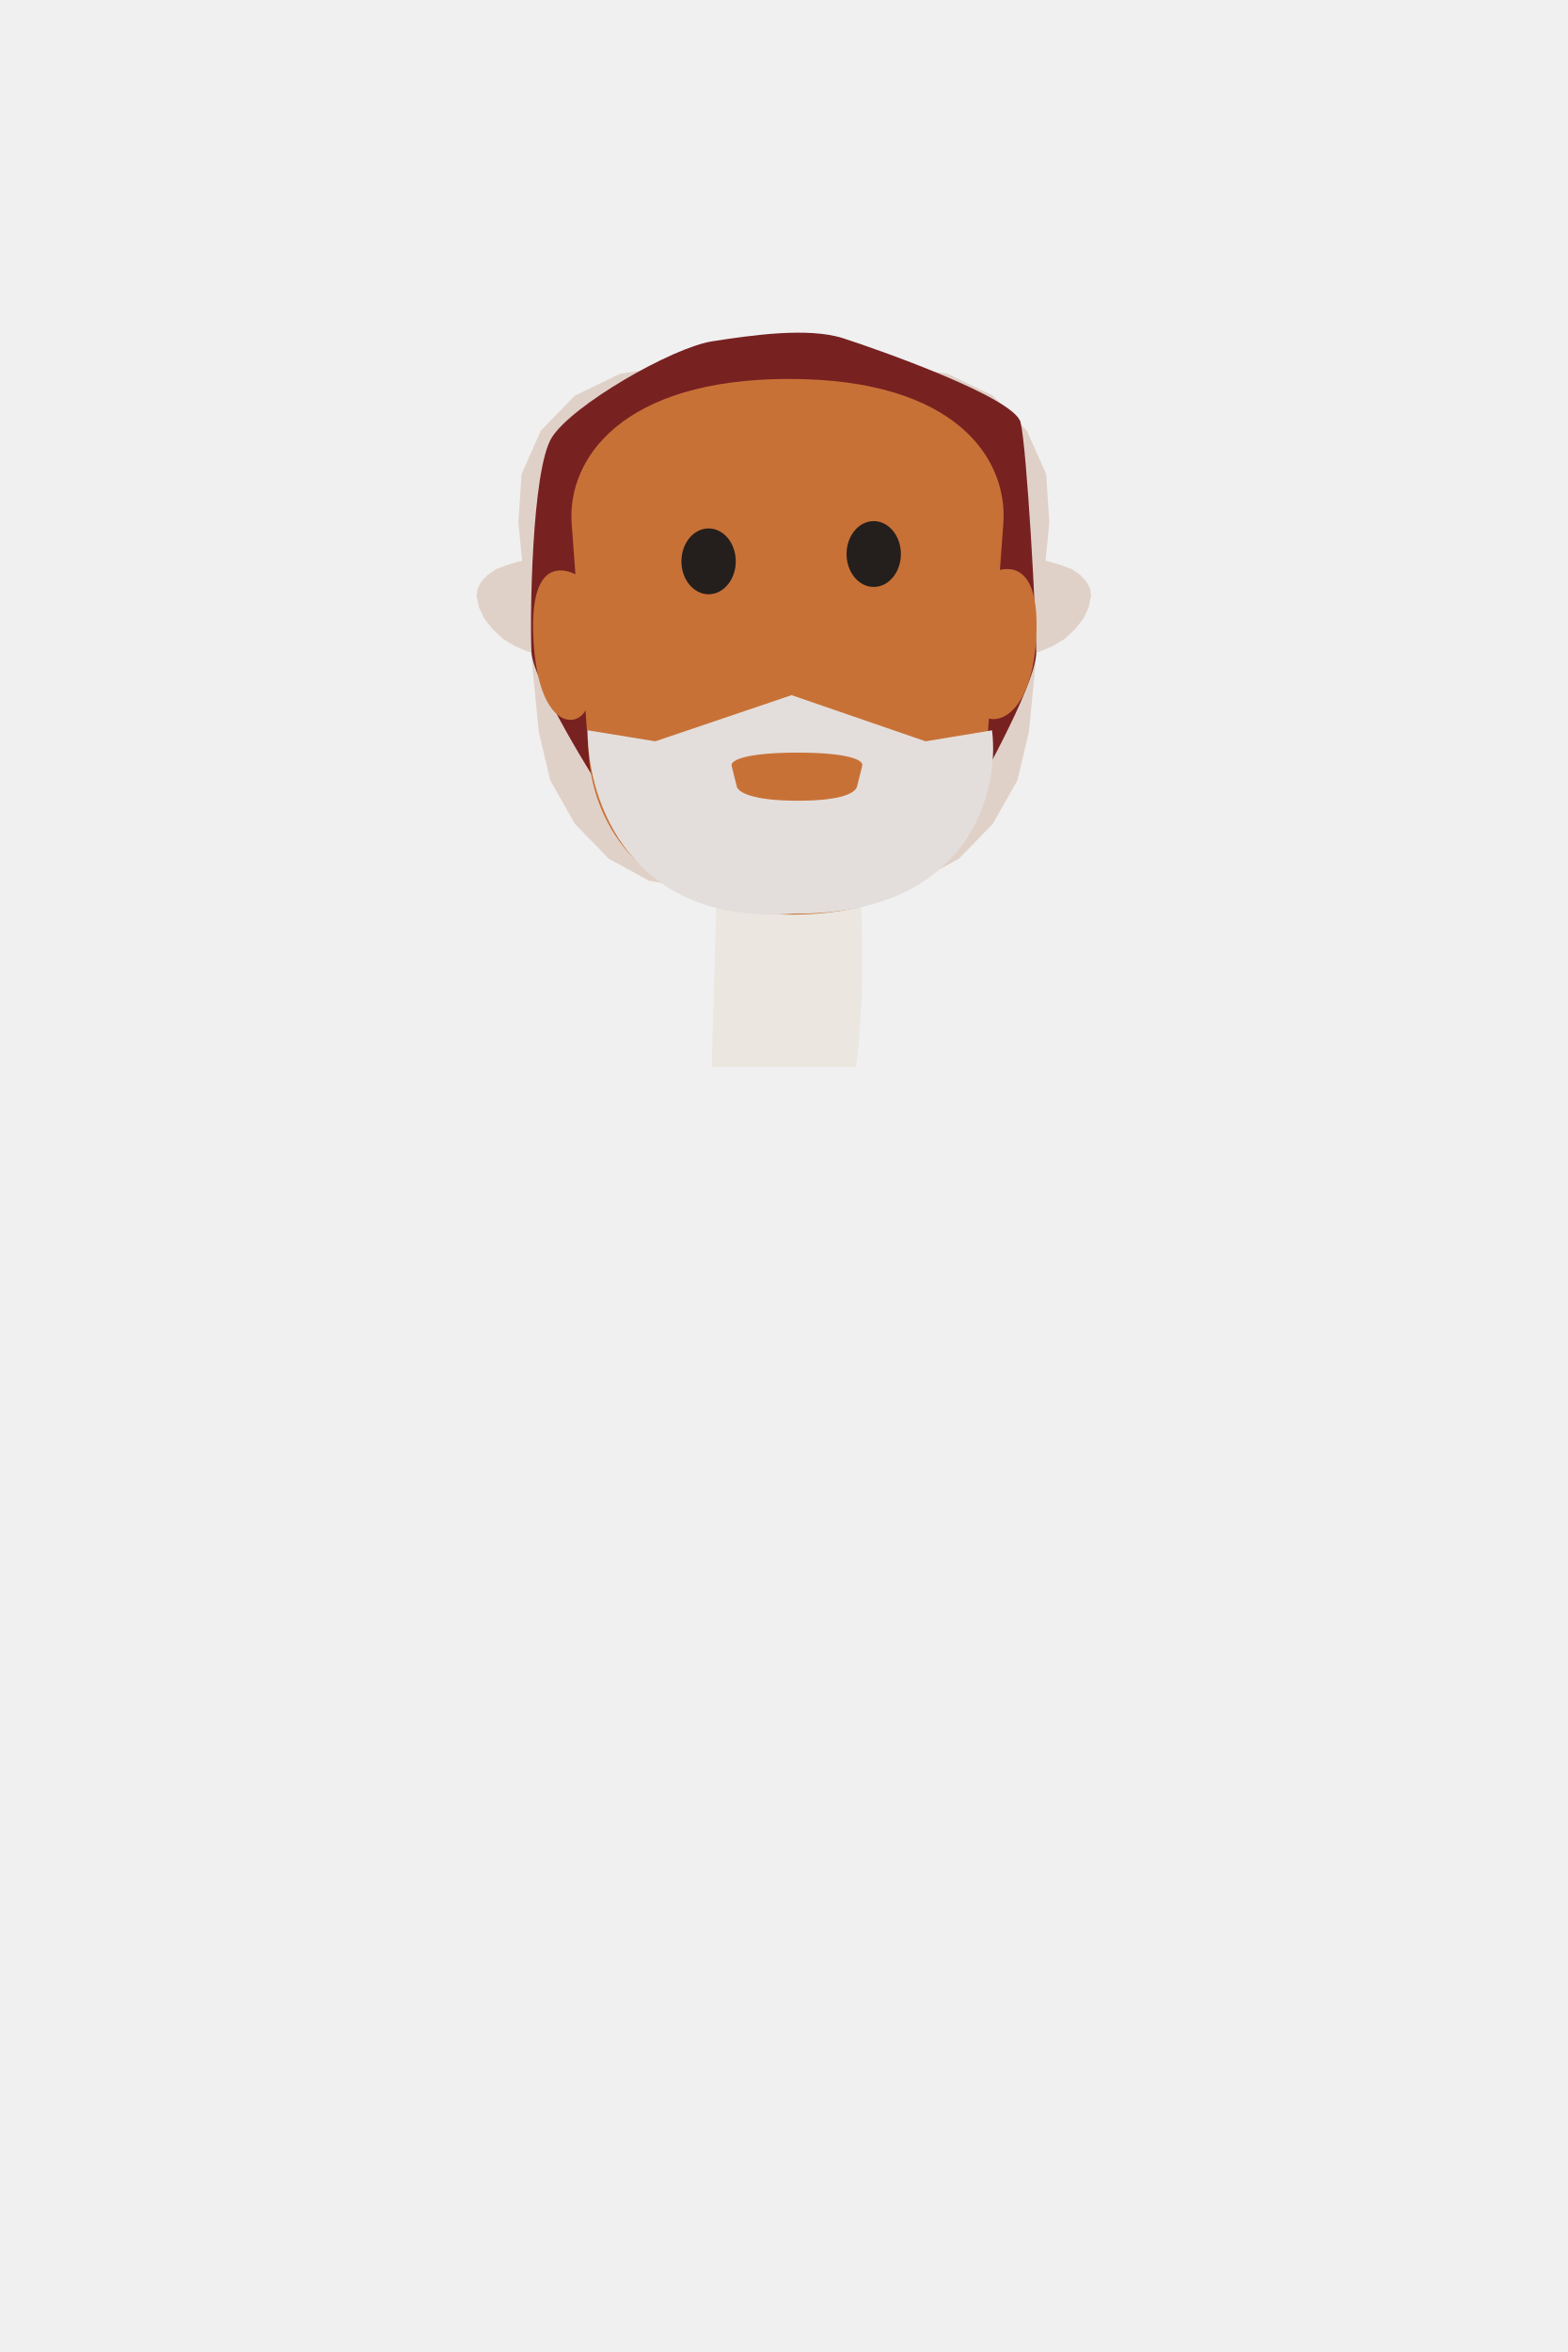
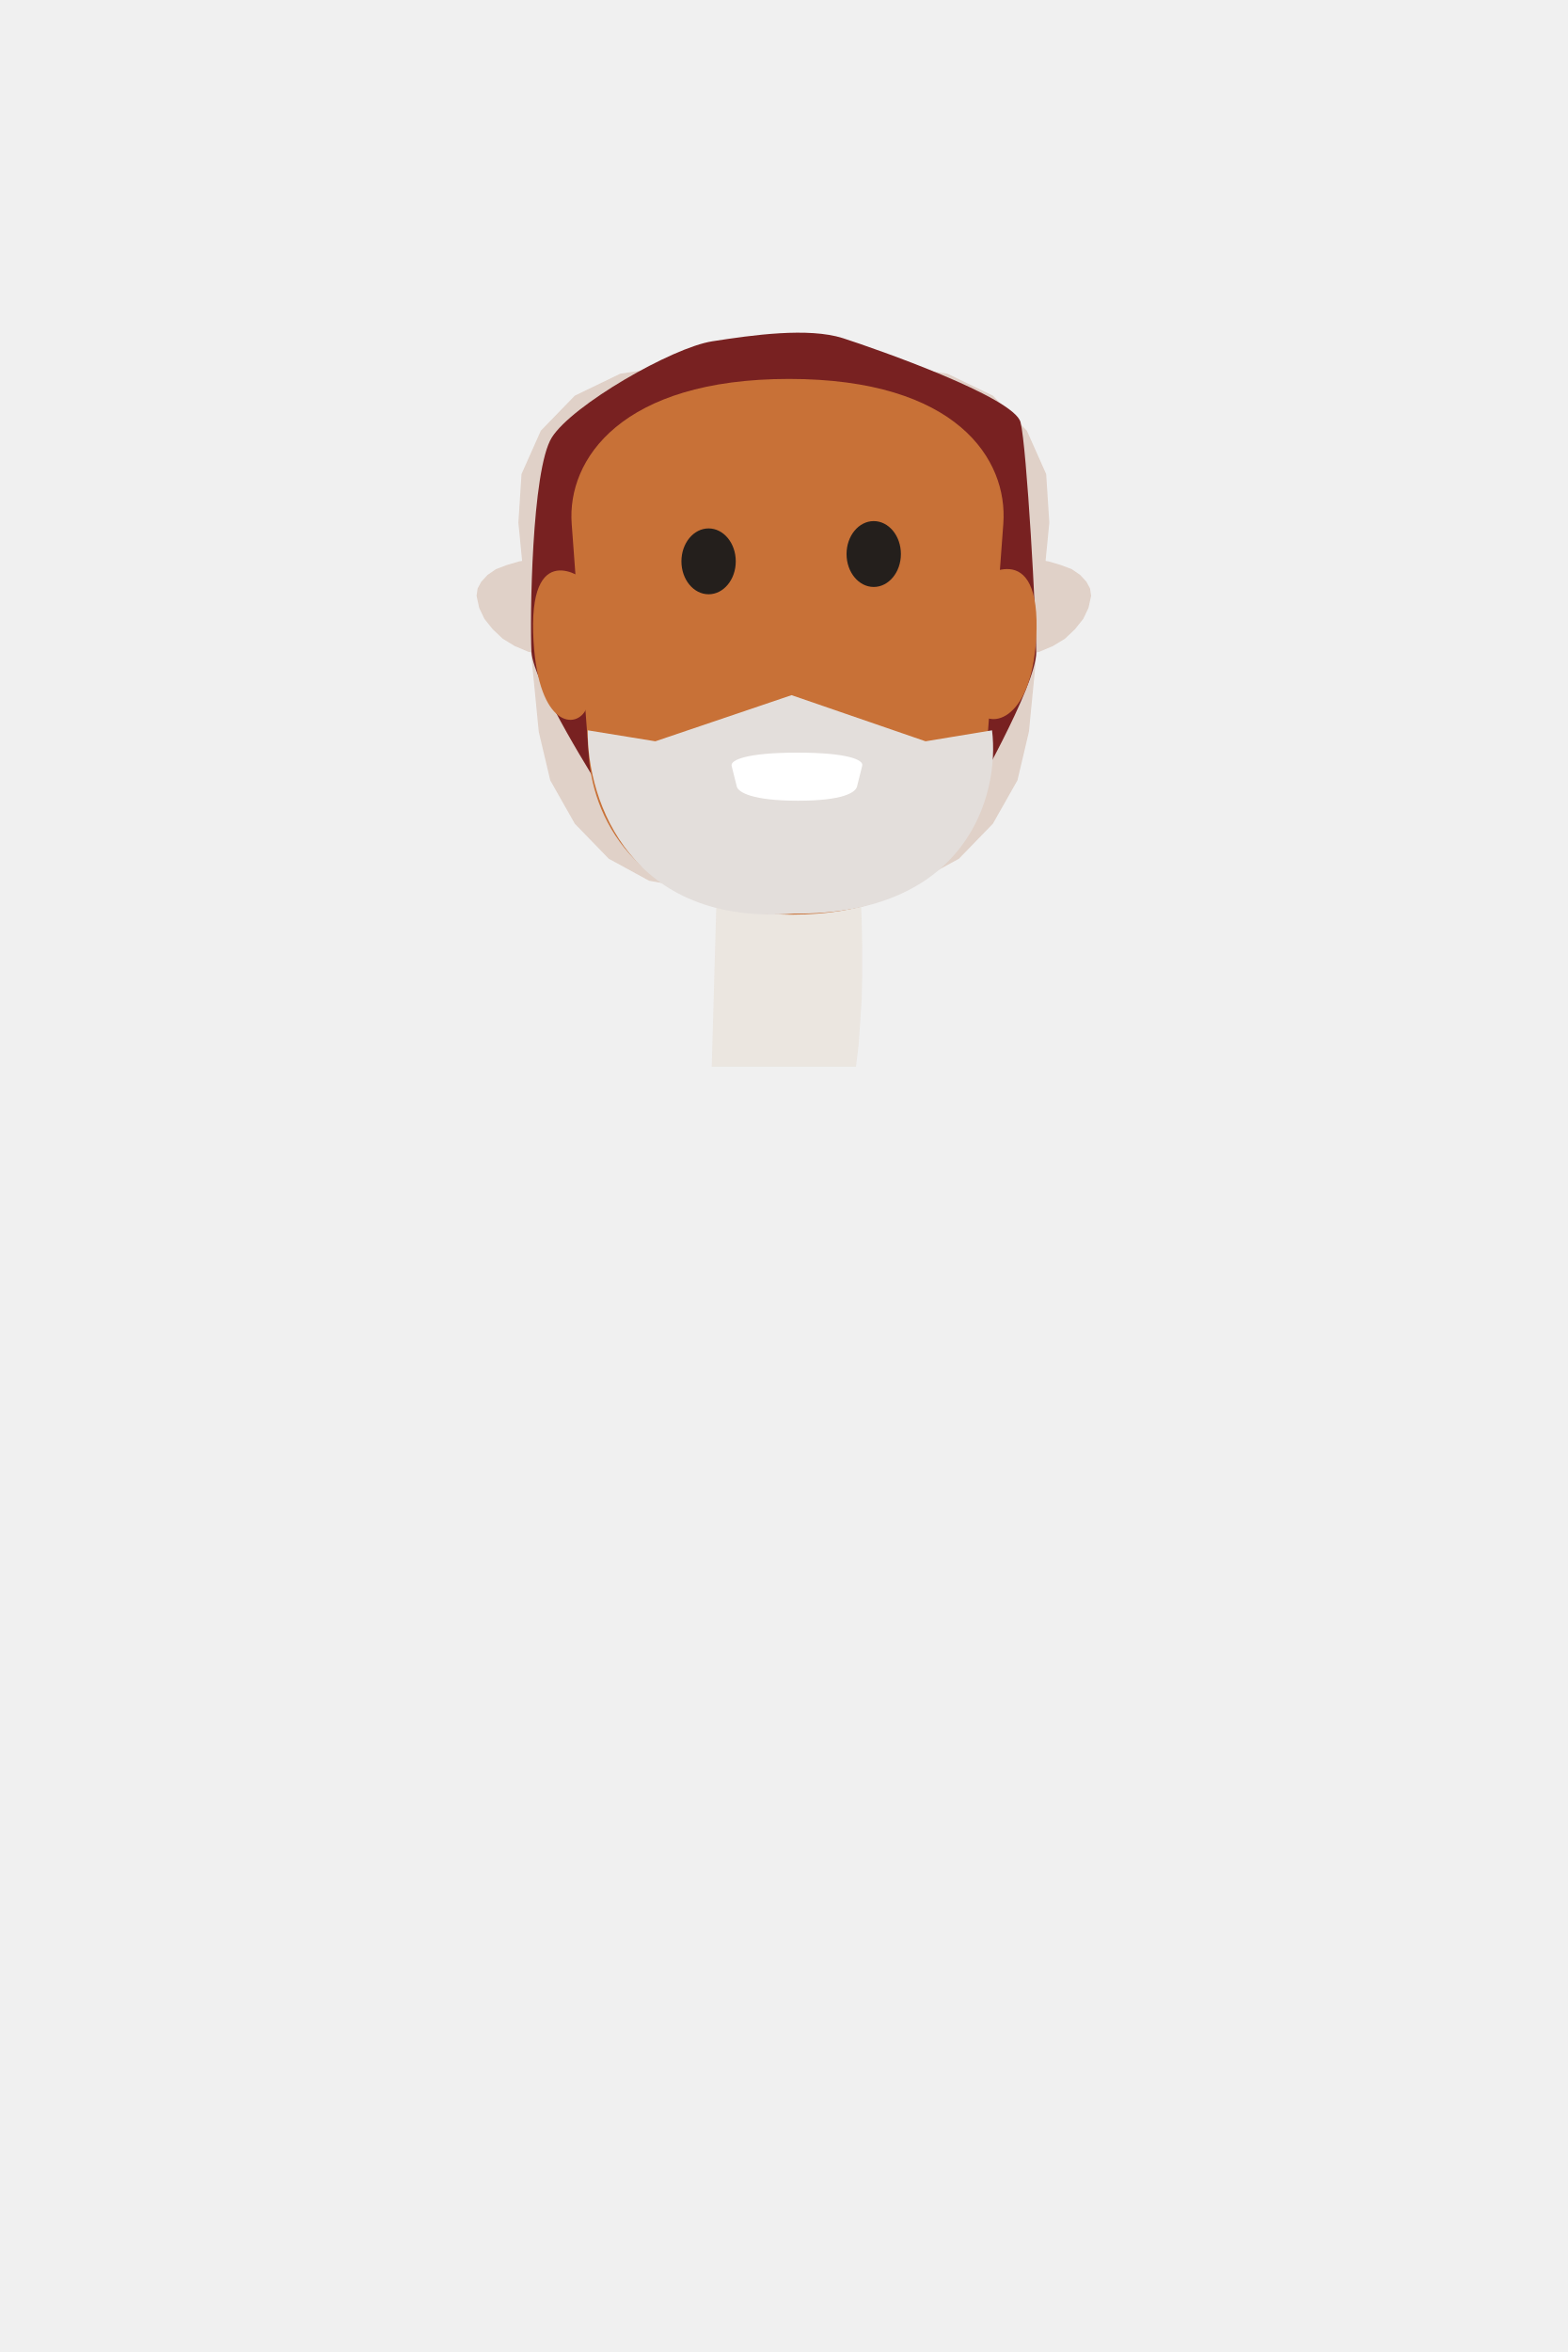
<svg xmlns="http://www.w3.org/2000/svg" width="600" height="900" viewBox="-1.5 -1.2 3 4.5" version="1.1" id="svg9813">
  <defs id="defs9817" />
  <g id="guide" opacity="0.7">
    <path d="M-0.138 0.841L-0.12 0.21L0.12 0.21L0.128 0.274L0.134 0.336L0.14 0.396L0.144 0.454L0.147 0.51L0.149 0.563L0.15 0.615L0.15 0.664L0.149 0.712L0.146 0.757L0.143 0.8L0.138 0.841Z" fill="#e8e1d9" id="path9791" />
    <path d="M-0.451 -0.131L-0.479 -0.13L-0.506 -0.126L-0.53 -0.119L-0.551 -0.111L-0.567 -0.1L-0.579 -0.087L-0.586 -0.074L-0.588 -0.06L-0.583 -0.037L-0.573 -0.016L-0.557 0.004L-0.538 0.022L-0.515 0.036L-0.489 0.047L-0.461 0.053L-0.433 0.055Z" fill="#d9c3b6" id="path9793" />
    <path d="M0.451 -0.131L0.479 -0.13L0.506 -0.126L0.53 -0.119L0.551 -0.111L0.567 -0.1L0.579 -0.087L0.586 -0.074L0.588 -0.06L0.583 -0.037L0.573 -0.016L0.557 0.004L0.538 0.022L0.515 0.036L0.489 0.047L0.461 0.053L0.433 0.055Z" fill="#d9c3b6" id="path9795" />
    <path d="M0.215 -0.5L0.313 -0.485L0.4 -0.443L0.465 -0.376L0.502 -0.293L0.508 -0.2L0.469 0.2L0.447 0.293L0.4 0.376L0.335 0.443L0.258 0.485L0.176 0.5L-0.176 0.5L-0.258 0.485L-0.335 0.443L-0.4 0.376L-0.447 0.293L-0.469 0.2L-0.508 -0.2L-0.502 -0.293L-0.465 -0.376L-0.4 -0.443L-0.313 -0.485L-0.215 -0.5Z" fill="#d9c3b6" id="path9797" />
    <path d="M-0.115 -0.12L-0.125 -0.083L-0.152 -0.055L-0.19 -0.045L-0.227 -0.055L-0.255 -0.083L-0.265 -0.12L-0.255 -0.158L-0.228 -0.185L-0.19 -0.195L-0.152 -0.185L-0.125 -0.158Z" fill="#ffffff" id="path9799" />
    <path d="M0.265 -0.12L0.255 -0.083L0.228 -0.055L0.19 -0.045L0.153 -0.055L0.125 -0.083L0.115 -0.12L0.125 -0.158L0.152 -0.185L0.19 -0.195L0.228 -0.185L0.255 -0.158Z" fill="#ffffff" id="path9801" />
    <path d="M-0.152 0.2L0.152 0.2L0.152 0.35L-0.152 0.35Z" fill="#ffffff" id="path9803" />
    <path d="M-0.08 0H0.08M0 -0.08V0.08" stroke="#b04040" stroke-width="0.01" fill="none" id="path9805" />
  </g>
  <g id="back" />
  <g id="head">
    <path style="fill:#782121;fill-opacity:1;stroke-width:0.015" d="m -0.351,0.309 c 0,0 -0.129,-0.202 -0.132,-0.262 -0.003,-0.059 0,-0.348 0.039,-0.41 0.039,-0.062 0.23,-0.172 0.307,-0.184 0.077,-0.012 0.184,-0.027 0.25,-0.006 0.065,0.021 0.328,0.113 0.34,0.161 0.012,0.048 0.03,0.375 0.03,0.44 0,0.065 -0.129,0.288 -0.129,0.288" id="path1647-16" />
    <path id="rect480-1-9" style="fill:#c87137;stroke-width:0.015;fill-opacity:1" d="m 0.014,0.55 c 0.288,0 0.364,-0.177 0.373,-0.301 l 0.033,-0.447 c 0.009,-0.123 -0.089,-0.277 -0.41,-0.277 -0.321,0 -0.425,0.154 -0.416,0.277 l 0.033,0.447 c 0.009,0.123 0.099,0.301 0.387,0.301 z" />
    <ellipse style="fill:#241f1c;stroke-width:0.015" id="path639-8-6" cx="-0.144" cy="-0.126" rx="0.052" ry="0.063" />
    <ellipse style="fill:#241f1c;stroke-width:0.015" id="path639-4-0-5" cx="0.172" cy="-0.14" rx="0.052" ry="0.063" />
    <path style="fill:#c87137;fill-opacity:1;stroke-width:0.015" d="m 0.37,0.156 0.003,-0.246 c 5.574e-4,-0.002 0.121,-0.091 0.11,0.111 -0.01,0.166 -0.095,0.175 -0.113,0.135 z" id="path855-2-4-2-69" />
    <path id="rect480-1-4-4" style="fill:#e3dedb;fill-opacity:1;stroke-width:0.794" d="m -305.17,169.358 c 17.44,0.176 20.887,-11.91 20.073,-18.557 l -6.732,1.112 -13.571,-4.672 -13.793,4.672 -6.845,-1.112 c -0.075,7.321 4.459,19.817 20.867,18.557 z" transform="matrix(0.01889764,0,0,0.01889764,5.78609,-2.652497)" />
    <path style="fill:#c87137;fill-opacity:1;stroke-width:0.015" d="m -0.378,0.156 -0.003,-0.246 c -5.575e-4,-0.002 -0.11,-0.085 -0.098,0.117 0.01,0.166 0.083,0.169 0.101,0.129 z" id="path855-2-4-2-8-2" />
  </g>
  <g id="mouth-1">
-     <path id="rect480-1-8-3-8" style="fill:#c87137;fill-opacity:1;stroke-width:0.015" d="m 0.027,0.332 c 0.087,0 0.11,-0.016 0.113,-0.027 l 0.01,-0.04 c 0.003,-0.011 -0.027,-0.025 -0.124,-0.025 -0.097,0 -0.128,0.014 -0.126,0.025 l 0.01,0.04 c 0.003,0.011 0.03,0.027 0.117,0.027 z" />
+     <path id="rect480-1-8-3-8" style="fill:#ffffff;fill-opacity:1;stroke-width:0.015" d="m 0.027,0.332 c 0.087,0 0.11,-0.016 0.113,-0.027 l 0.01,-0.04 c 0.003,-0.011 -0.027,-0.025 -0.124,-0.025 -0.097,0 -0.128,0.014 -0.126,0.025 l 0.01,0.04 c 0.003,0.011 0.03,0.027 0.117,0.027 z" />
  </g>
  <g id="mouth-2" style="display:none">
-     <path id="rect480-1-8-3-5" style="fill:#c87137;fill-opacity:1;stroke-width:0.015" d="m 0.023,0.329 c 0.107,0 0.135,-0.019 0.138,-0.033 l 0.012,-0.049 c 0.003,-0.013 -0.033,-0.03 -0.152,-0.03 -0.119,0 -0.158,0.017 -0.154,0.03 l 0.012,0.049 c 0.003,0.013 0.037,0.033 0.144,0.033 z" />
+     <path id="rect480-1-8-3-5" style="fill:#ffffff;fill-opacity:1;stroke-width:0.015" d="m 0.023,0.329 c 0.107,0 0.135,-0.019 0.138,-0.033 l 0.012,-0.049 c 0.003,-0.013 -0.033,-0.03 -0.152,-0.03 -0.119,0 -0.158,0.017 -0.154,0.03 l 0.012,0.049 c 0.003,0.013 0.037,0.033 0.144,0.033 z" />
  </g>
  <g id="mouth-3" style="display:none">
-     <path id="rect480-1-8-3" style="fill:#c87137;fill-opacity:1;stroke-width:0.015" d="m 0.016,0.433 c 0.107,0 0.135,-0.057 0.138,-0.097 l 0.012,-0.144 c 0.003,-0.04 -0.033,-0.089 -0.152,-0.089 -0.119,0 -0.158,0.05 -0.154,0.089 l 0.012,0.144 c 0.003,0.04 0.037,0.097 0.144,0.097 z" />
+     <path id="rect480-1-8-3" style="fill:#ffffff;fill-opacity:1;stroke-width:0.015" d="m 0.016,0.433 c 0.107,0 0.135,-0.057 0.138,-0.097 l 0.012,-0.144 c 0.003,-0.04 -0.033,-0.089 -0.152,-0.089 -0.119,0 -0.158,0.05 -0.154,0.089 l 0.012,0.144 c 0.003,0.04 0.037,0.097 0.144,0.097 z" />
  </g>
</svg>
